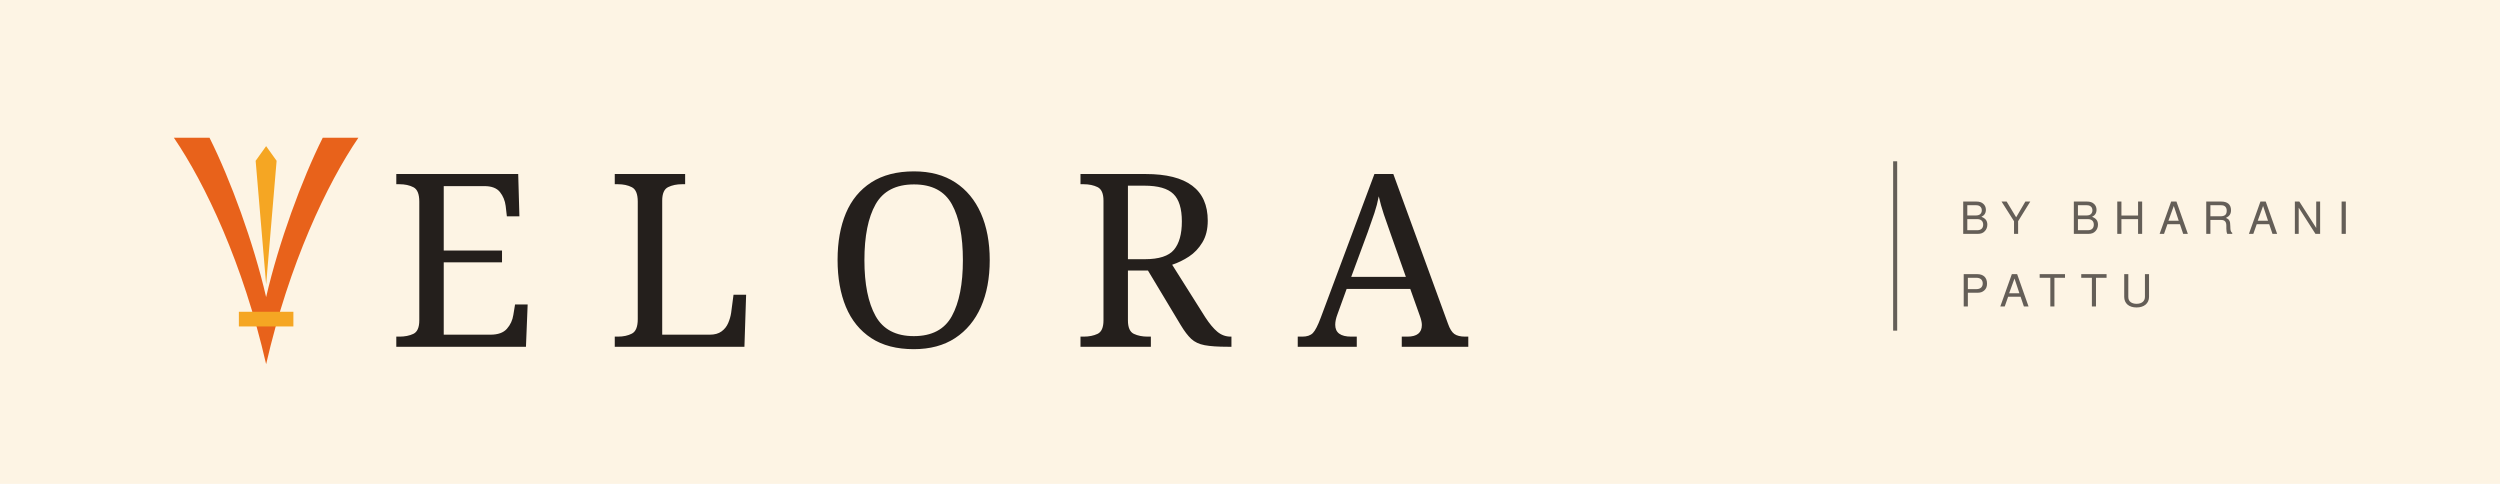
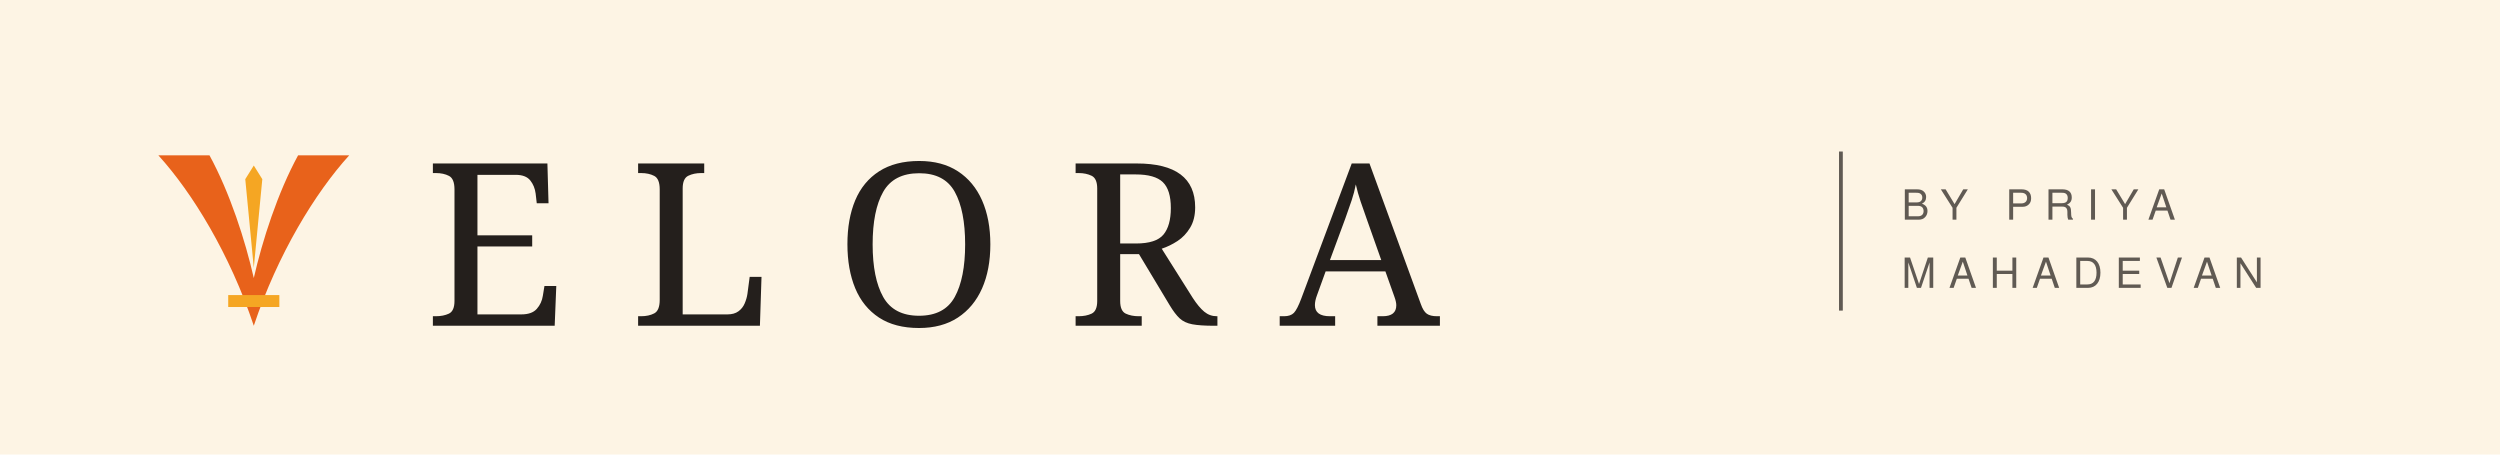
- <svg xmlns="http://www.w3.org/2000/svg" viewBox="0 0 620 120" width="620" height="120">
-   <rect width="620" height="120" fill="#FDF4E4" />
-   <g transform="translate(40,30) scale(0.52)">
-     <path d="M6 8 C 21 30 39 68 50 116 C 61 68 79 30 94 8 L 77 8 C 67 28 56 58 50 84 C 44 58 33 28 23 8 Z" fill="#E8621B" />
-     <path d="M50 12 L55 19 L50 78 L45 19 Z" fill="#F5A623" />
-     <path d="M37 91 L63 91 L63 98 L37 98 Z" fill="#F5A623" />
+ <svg xmlns="http://www.w3.org/2000/svg" viewBox="0 0 660 120" width="660" height="120">
+   <rect width="660" height="120" fill="#FDF4E4" />
+   <g transform="translate(40,41)">
+     <g transform="scale(0.45)">
+       <path d="M4 0 C 24 22 46 58 60 100 C 74 58 96 22 116 0 L 86 0 C 74 22 65 50 60 72 C 55 50 46 22 34 0 Z" fill="#E8621B" />
+       <path d="M60 6 L65 14 L60 66 L55 14 Z" fill="#F5A623" />
+       <path d="M45 82 L75 82 L75 89 L45 89 Z" fill="#F5A623" />
+     </g>
  </g>
-   <text x="96" y="86" font-family="Bodoni Moda, Didot, serif" font-size="60" letter-spacing="16.8" fill="#241F1C">ELORA</text>
-   <line x1="470" y1="40" x2="470" y2="82" stroke="rgba(36,31,28,.7)" stroke-width="1" />
-   <text x="486" y="58" font-family="Archivo, Helvetica, sans-serif" font-size="11" letter-spacing="3.4" fill="rgba(36,31,28,.7)">BY BHARANI</text>
-   <text x="486" y="76" font-family="Archivo, Helvetica, sans-serif" font-size="11" letter-spacing="3.4" fill="rgba(36,31,28,.7)">PATTU</text>
+   <text x="112" y="86" font-family="Bodoni Moda, Didot, serif" font-size="60" letter-spacing="16.8" fill="#241F1C">ELORA</text>
+   <line x1="486" y1="40" x2="486" y2="82" stroke="rgba(36,31,28,.72)" stroke-width="1" />
+   <text x="502" y="58" font-family="Archivo, Helvetica, sans-serif" font-size="11" letter-spacing="3.4" fill="rgba(36,31,28,.72)">BY PRIYA</text>
+   <text x="502" y="76" font-family="Archivo, Helvetica, sans-serif" font-size="11" letter-spacing="3.4" fill="rgba(36,31,28,.72)">MAHADEVAN</text>
</svg>
